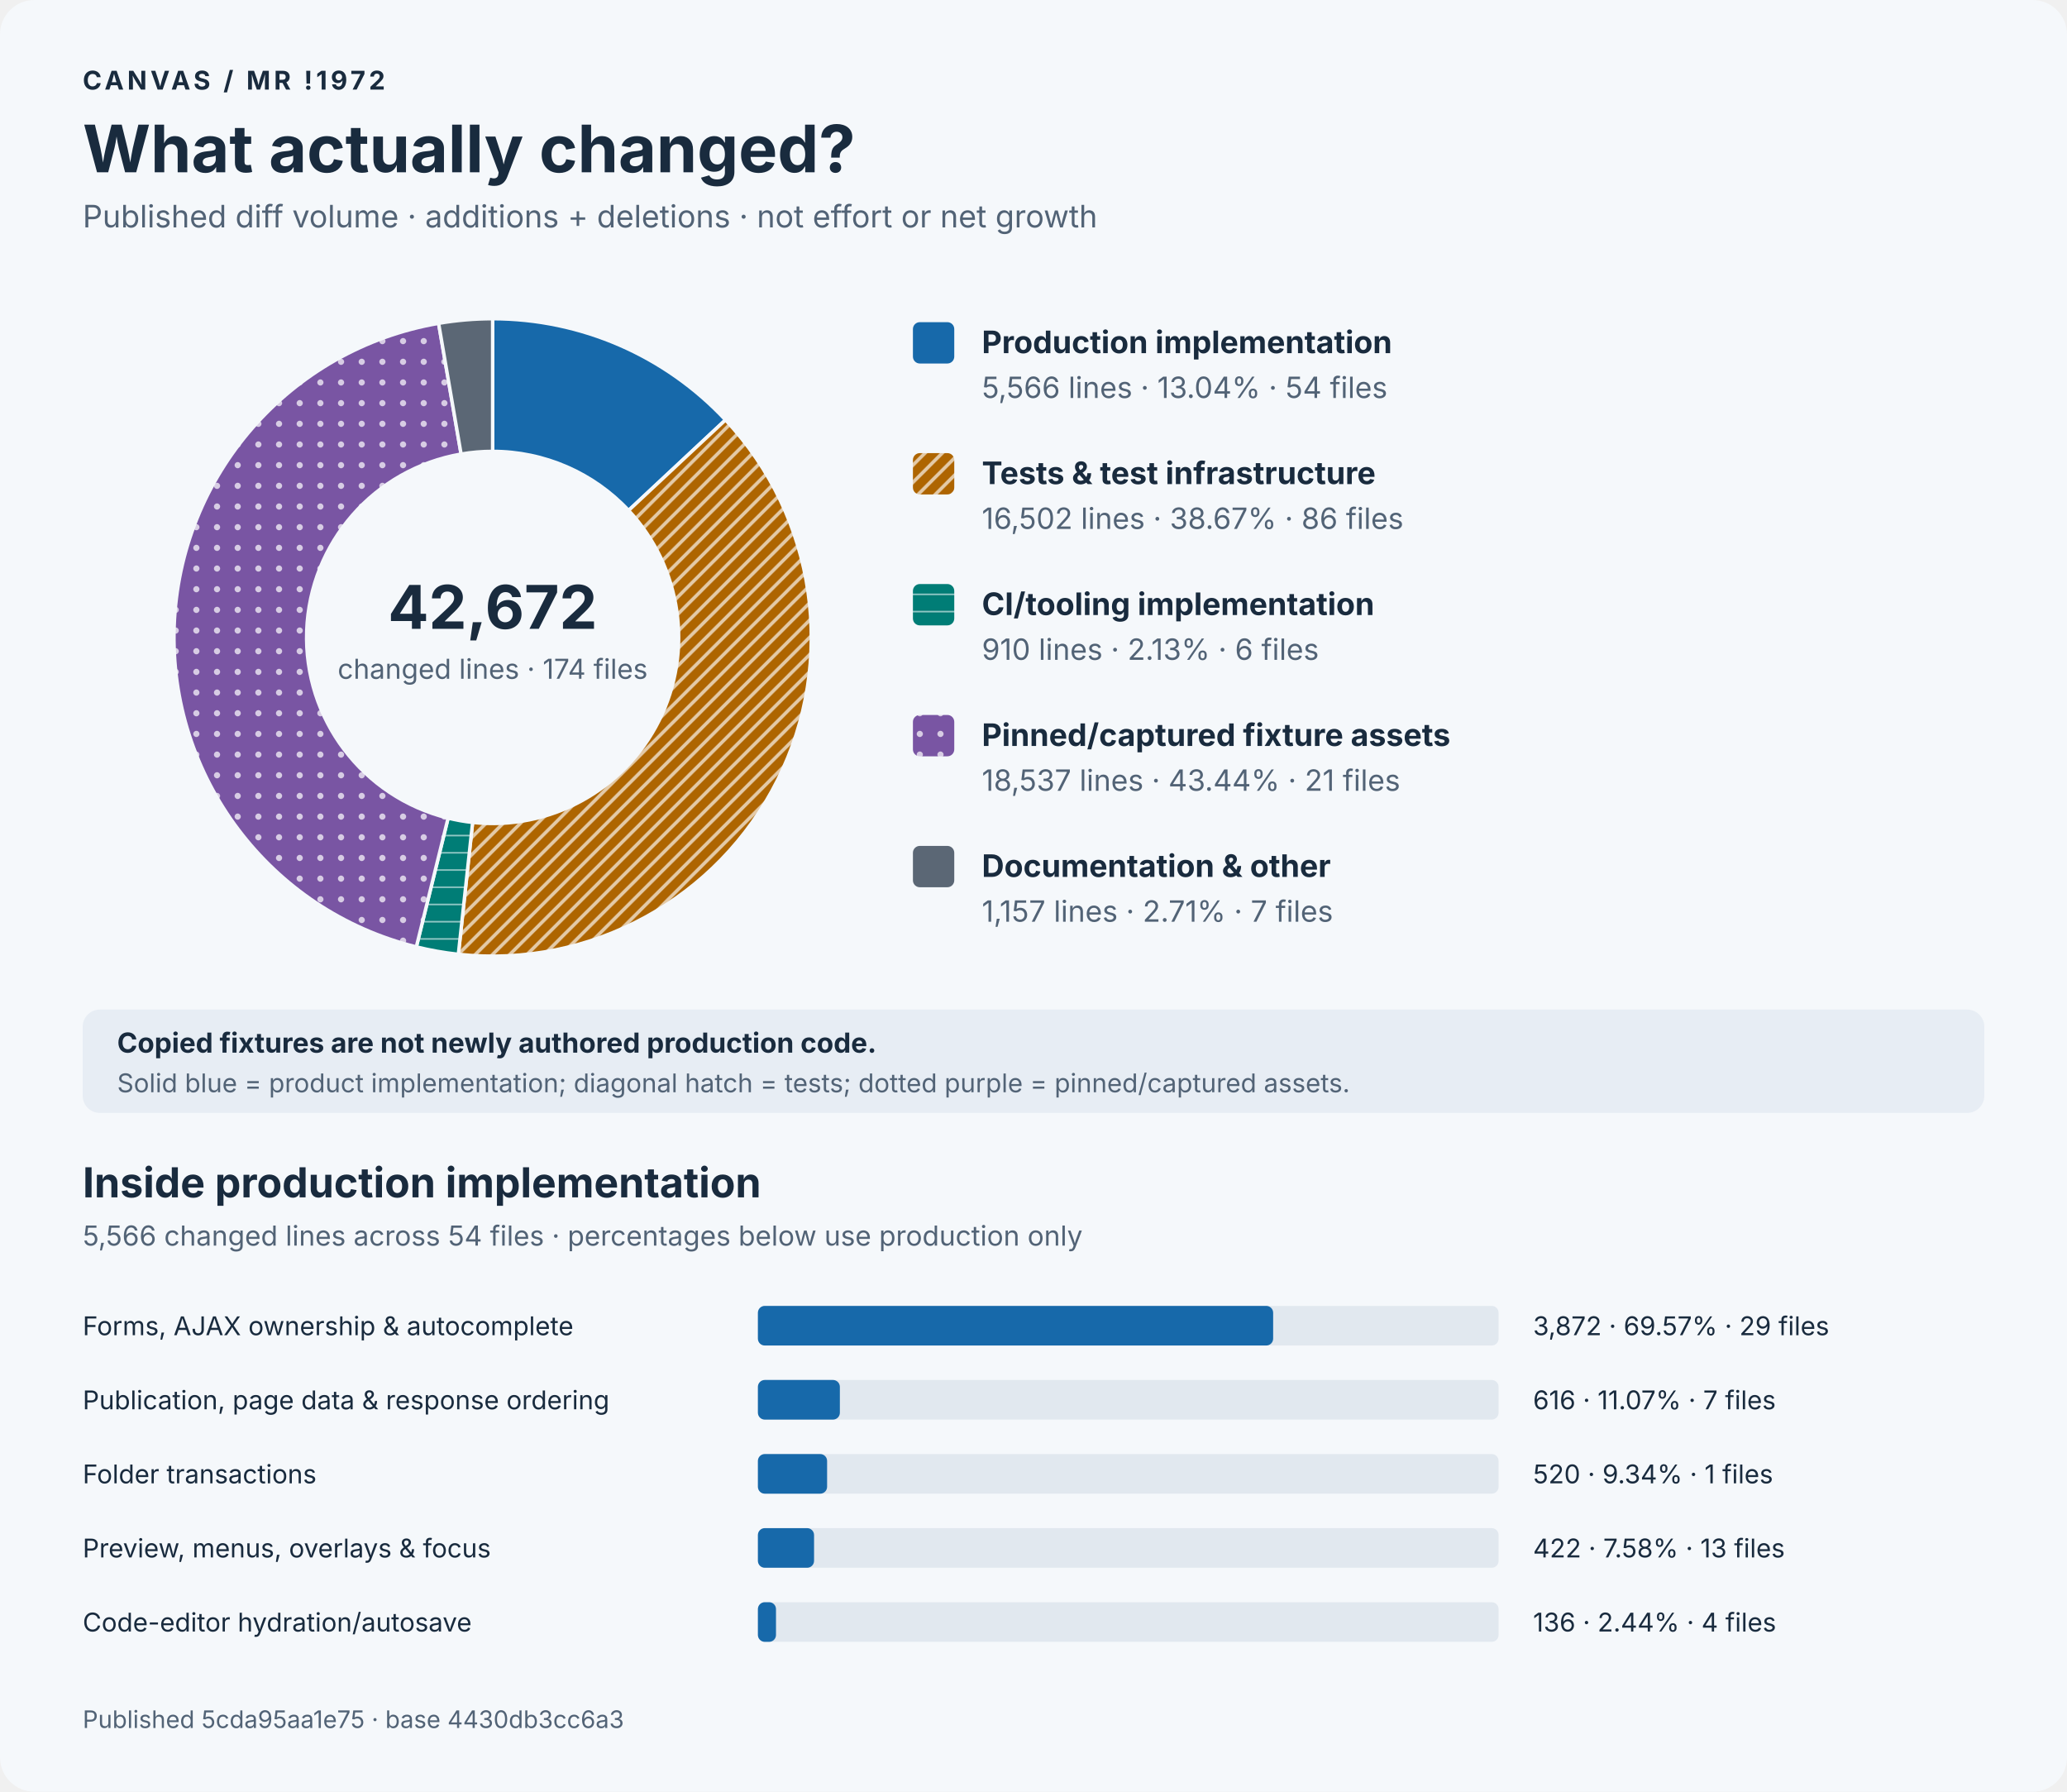
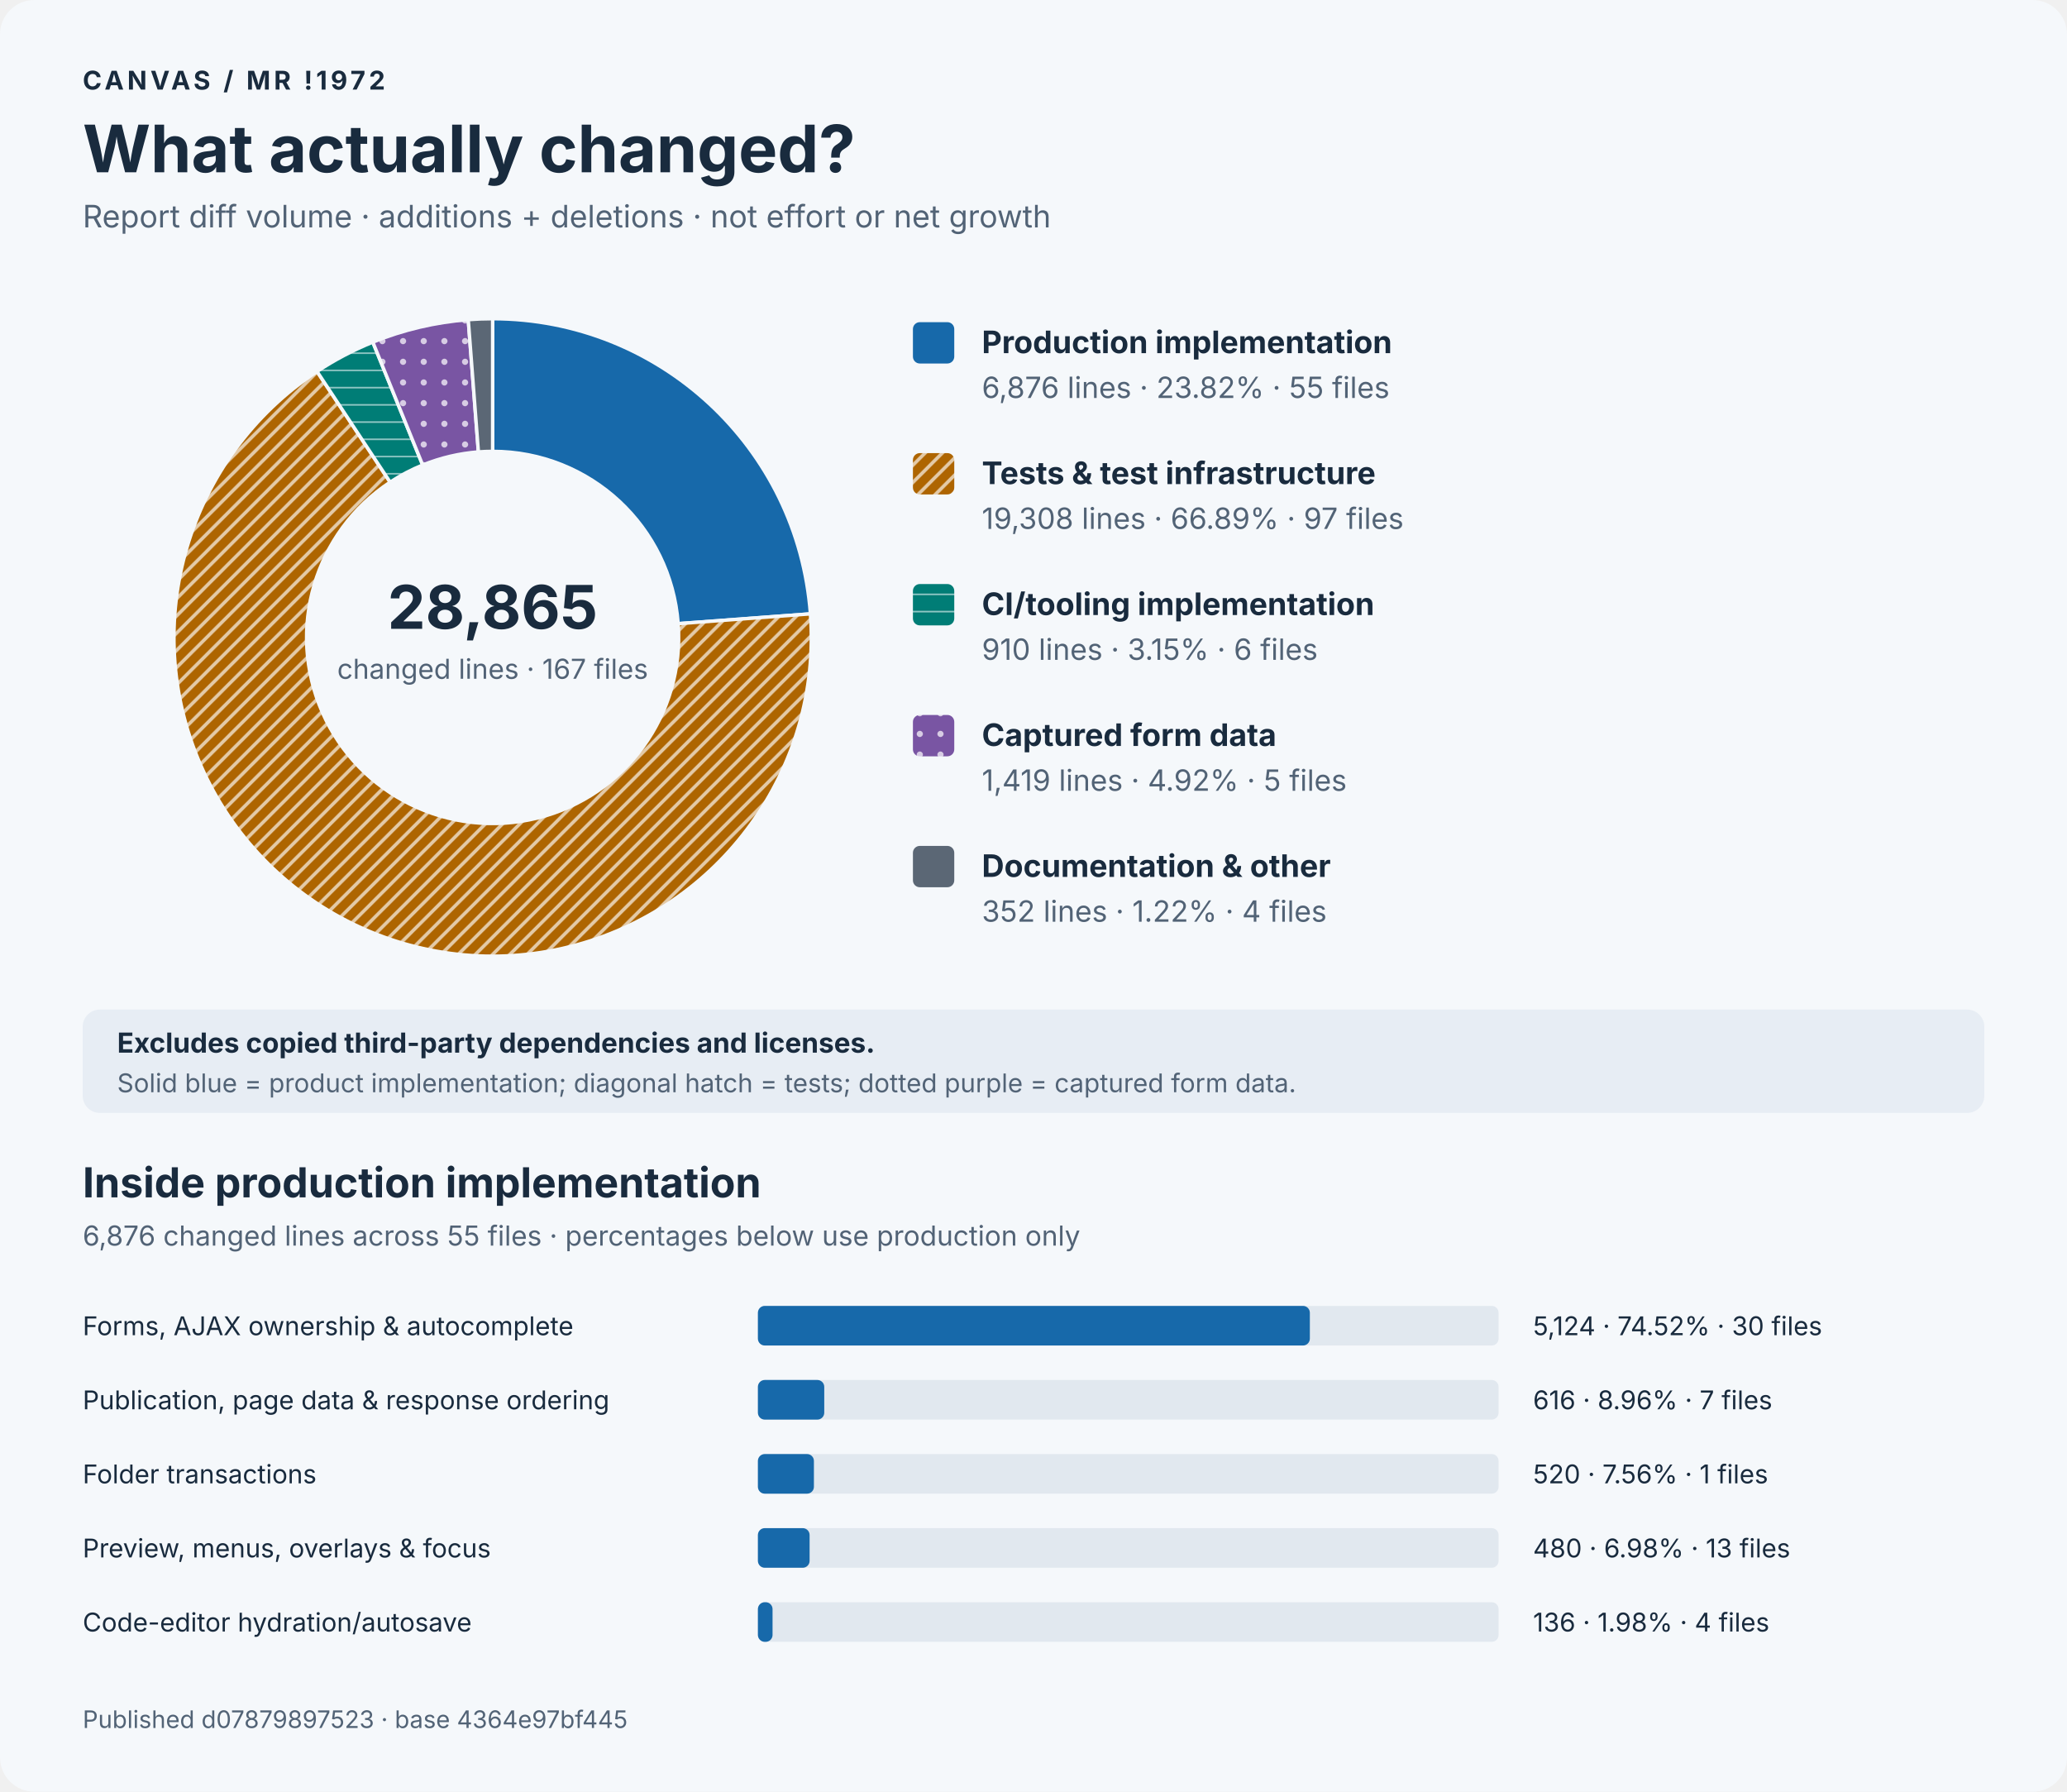
<svg xmlns="http://www.w3.org/2000/svg" width="1200" height="1040" viewBox="0 0 1200 1040" role="img" aria-labelledby="title desc">
  <defs>
    <pattern id="tests" width="10" height="10" patternUnits="userSpaceOnUse">
      <rect width="10" height="10" fill="#ae6500" />
      <path d="M-2 2L2-2M0 10L10 0M8 12L12 8" stroke="#fff" stroke-opacity=".65" stroke-width="2" />
    </pattern>
    <pattern id="ci" width="10" height="10" patternUnits="userSpaceOnUse">
      <rect width="10" height="10" fill="#007d76" />
      <path d="M0 5H10" stroke="#fff" stroke-opacity=".5" />
    </pattern>
    <pattern id="fixtures" width="12" height="12" patternUnits="userSpaceOnUse">
      <rect width="12" height="12" fill="#7955a3" />
      <circle cx="6" cy="6" r="1.8" fill="#fff" fill-opacity=".7" />
    </pattern>
  </defs>
  <style>text{font-family:system-ui,-apple-system,Segoe UI,sans-serif;fill:#192b3e}.muted{fill:#526376}.small{font-size:14px}.label{font-size:18px;font-weight:650}</style>
  <rect width="1200" height="1040" rx="20" fill="#f5f8fb" />
  <text x="48" y="52" font-size="15" font-weight="700" letter-spacing="2" fill="#1769aa">CANVAS / MR !1972</text>
  <text x="48" y="100" font-size="38" font-weight="750">What actually changed?</text>
-   <text x="48" y="132" font-size="18" class="muted">Published diff volume · additions + deletions · not effort or net growth</text>
-   <path d="M286,185 A185,185 0 0 1 421.206,243.729 L364.931,296.285 A108,108 0 0 0 286,262 Z" fill="#1769aa" stroke="#f5f8fb" stroke-width="2" />
-   <path d="M421.206,243.729 A185,185 0 0 1 266.099,553.926 L274.382,477.373 A108,108 0 0 0 364.931,296.285 Z" fill="url(#tests)" stroke="#f5f8fb" stroke-width="2" />
-   <path d="M266.099,553.926 A185,185 0 0 1 241.706,549.619 L260.142,474.859 A108,108 0 0 0 274.382,477.373 Z" fill="url(#ci)" stroke="#f5f8fb" stroke-width="2" />
-   <path d="M241.706,549.619 A185,185 0 0 1 254.635,187.678 L267.69,263.563 A108,108 0 0 0 260.142,474.859 Z" fill="url(#fixtures)" stroke="#f5f8fb" stroke-width="2" />
-   <path d="M254.635,187.678 A185,185 0 0 1 286,185 L286,262 A108,108 0 0 0 267.69,263.563 Z" fill="#5b6775" stroke="#f5f8fb" stroke-width="2" />
-   <text x="286" y="365" text-anchor="middle" font-size="35" font-weight="750">42,672</text>
-   <text x="286" y="394" text-anchor="middle" font-size="16" class="muted">changed lines · 174 files</text>
+   <text x="48" y="132" font-size="18" class="muted">Report diff volume · additions + deletions · not effort or net growth</text>
+   <path d="M286,185 A185,185 0 0 1 470.493,356.311 L393.704,362.008 A108,108 0 0 0 286,262 Z" fill="#1769aa" stroke="#f5f8fb" stroke-width="2" />
+   <path d="M470.493,356.311 A185,185 0 1 1 184.061,215.619 L226.49,279.875 A108,108 0 1 0 393.704,362.008 Z" fill="url(#tests)" stroke="#f5f8fb" stroke-width="2" />
+   <path d="M184.061,215.619 A185,185 0 0 1 216.435,198.577 L245.389,269.926 A108,108 0 0 0 226.49,279.875 Z" fill="url(#ci)" stroke="#f5f8fb" stroke-width="2" />
+   <path d="M216.435,198.577 A185,185 0 0 1 271.839,185.543 L277.733,262.317 A108,108 0 0 0 245.389,269.926 Z" fill="url(#fixtures)" stroke="#f5f8fb" stroke-width="2" />
+   <path d="M271.839,185.543 A185,185 0 0 1 286,185 L286,262 A108,108 0 0 0 277.733,262.317 Z" fill="#5b6775" stroke="#f5f8fb" stroke-width="2" />
+   <text x="286" y="365" text-anchor="middle" font-size="35" font-weight="750">28,865</text>
+   <text x="286" y="394" text-anchor="middle" font-size="16" class="muted">changed lines · 167 files</text>
  <rect x="530" y="187" width="24" height="24" rx="4" fill="#1769aa" />
  <text x="570" y="205" class="label">Production implementation</text>
-   <text x="570" y="231" font-size="17" class="muted">5,566 lines · 13.04% · 54 files</text>
+   <text x="570" y="231" font-size="17" class="muted">6,876 lines · 23.82% · 55 files</text>
  <rect x="530" y="263" width="24" height="24" rx="4" fill="url(#tests)" />
  <text x="570" y="281" class="label">Tests &amp; test infrastructure</text>
-   <text x="570" y="307" font-size="17" class="muted">16,502 lines · 38.67% · 86 files</text>
+   <text x="570" y="307" font-size="17" class="muted">19,308 lines · 66.89% · 97 files</text>
  <rect x="530" y="339" width="24" height="24" rx="4" fill="url(#ci)" />
  <text x="570" y="357" class="label">CI/tooling implementation</text>
-   <text x="570" y="383" font-size="17" class="muted">910 lines · 2.13% · 6 files</text>
+   <text x="570" y="383" font-size="17" class="muted">910 lines · 3.15% · 6 files</text>
  <rect x="530" y="415" width="24" height="24" rx="4" fill="url(#fixtures)" />
-   <text x="570" y="433" class="label">Pinned/captured fixture assets</text>
-   <text x="570" y="459" font-size="17" class="muted">18,537 lines · 43.44% · 21 files</text>
+   <text x="570" y="433" class="label">Captured form data</text>
+   <text x="570" y="459" font-size="17" class="muted">1,419 lines · 4.92% · 5 files</text>
  <rect x="530" y="491" width="24" height="24" rx="4" fill="#5b6775" />
  <text x="570" y="509" class="label">Documentation &amp; other</text>
-   <text x="570" y="535" font-size="17" class="muted">1,157 lines · 2.71% · 7 files</text>
+   <text x="570" y="535" font-size="17" class="muted">352 lines · 1.22% · 4 files</text>
  <rect x="48" y="586" width="1104" height="60" rx="10" fill="#e7edf4" />
-   <text x="68" y="611" font-size="16" font-weight="650">Copied fixtures are not newly authored production code.</text>
-   <text x="68" y="634" font-size="15" class="muted">Solid blue = product implementation; diagonal hatch = tests; dotted purple = pinned/captured assets.</text>
+   <text x="68" y="611" font-size="16" font-weight="650">Excludes copied third-party dependencies and licenses.</text>
+   <text x="68" y="634" font-size="15" class="muted">Solid blue = product implementation; diagonal hatch = tests; dotted purple = captured form data.</text>
  <text x="48" y="695" font-size="24" font-weight="750">Inside production implementation</text>
-   <text x="48" y="723" font-size="16" class="muted">5,566 changed lines across 54 files · percentages below use production only</text>
+   <text x="48" y="723" font-size="16" class="muted">6,876 changed lines across 55 files · percentages below use production only</text>
  <text x="48" y="775" font-size="15">Forms, AJAX ownership &amp; autocomplete</text>
  <rect x="440" y="758" width="430" height="23" rx="4" fill="#e1e8ef" />
-   <rect x="440" y="758" width="299.13" height="23" rx="4" fill="#1769aa" />
-   <text x="890" y="775" font-size="15">3,872 · 69.57% · 29 files</text>
+   <rect x="440" y="758" width="320.436" height="23" rx="4" fill="#1769aa" />
+   <text x="890" y="775" font-size="15">5,124 · 74.52% · 30 files</text>
  <text x="48" y="818" font-size="15">Publication, page data &amp; response ordering</text>
  <rect x="440" y="801" width="430" height="23" rx="4" fill="#e1e8ef" />
-   <rect x="440" y="801" width="47.589" height="23" rx="4" fill="#1769aa" />
-   <text x="890" y="818" font-size="15">616 · 11.07% · 7 files</text>
+   <rect x="440" y="801" width="38.522" height="23" rx="4" fill="#1769aa" />
+   <text x="890" y="818" font-size="15">616 · 8.96% · 7 files</text>
  <text x="48" y="861" font-size="15">Folder transactions</text>
  <rect x="440" y="844" width="430" height="23" rx="4" fill="#e1e8ef" />
-   <rect x="440" y="844" width="40.172" height="23" rx="4" fill="#1769aa" />
-   <text x="890" y="861" font-size="15">520 · 9.34% · 1 files</text>
+   <rect x="440" y="844" width="32.519" height="23" rx="4" fill="#1769aa" />
+   <text x="890" y="861" font-size="15">520 · 7.56% · 1 files</text>
  <text x="48" y="904" font-size="15">Preview, menus, overlays &amp; focus</text>
  <rect x="440" y="887" width="430" height="23" rx="4" fill="#e1e8ef" />
-   <rect x="440" y="887" width="32.602" height="23" rx="4" fill="#1769aa" />
-   <text x="890" y="904" font-size="15">422 · 7.58% · 13 files</text>
+   <rect x="440" y="887" width="30.017" height="23" rx="4" fill="#1769aa" />
+   <text x="890" y="904" font-size="15">480 · 6.98% · 13 files</text>
  <text x="48" y="947" font-size="15">Code-editor hydration/autosave</text>
  <rect x="440" y="930" width="430" height="23" rx="4" fill="#e1e8ef" />
-   <rect x="440" y="930" width="10.507" height="23" rx="4" fill="#1769aa" />
-   <text x="890" y="947" font-size="15">136 · 2.44% · 4 files</text>
-   <text x="48" y="1003" class="small muted">Published 5cda95aa1e75 · base 4430db3cc6a3</text>
+   <rect x="440" y="930" width="8.505" height="23" rx="4" fill="#1769aa" />
+   <text x="890" y="947" font-size="15">136 · 1.98% · 4 files</text>
+   <text x="48" y="1003" class="small muted">Published d07879897523 · base 4364e97bf445</text>
</svg>
